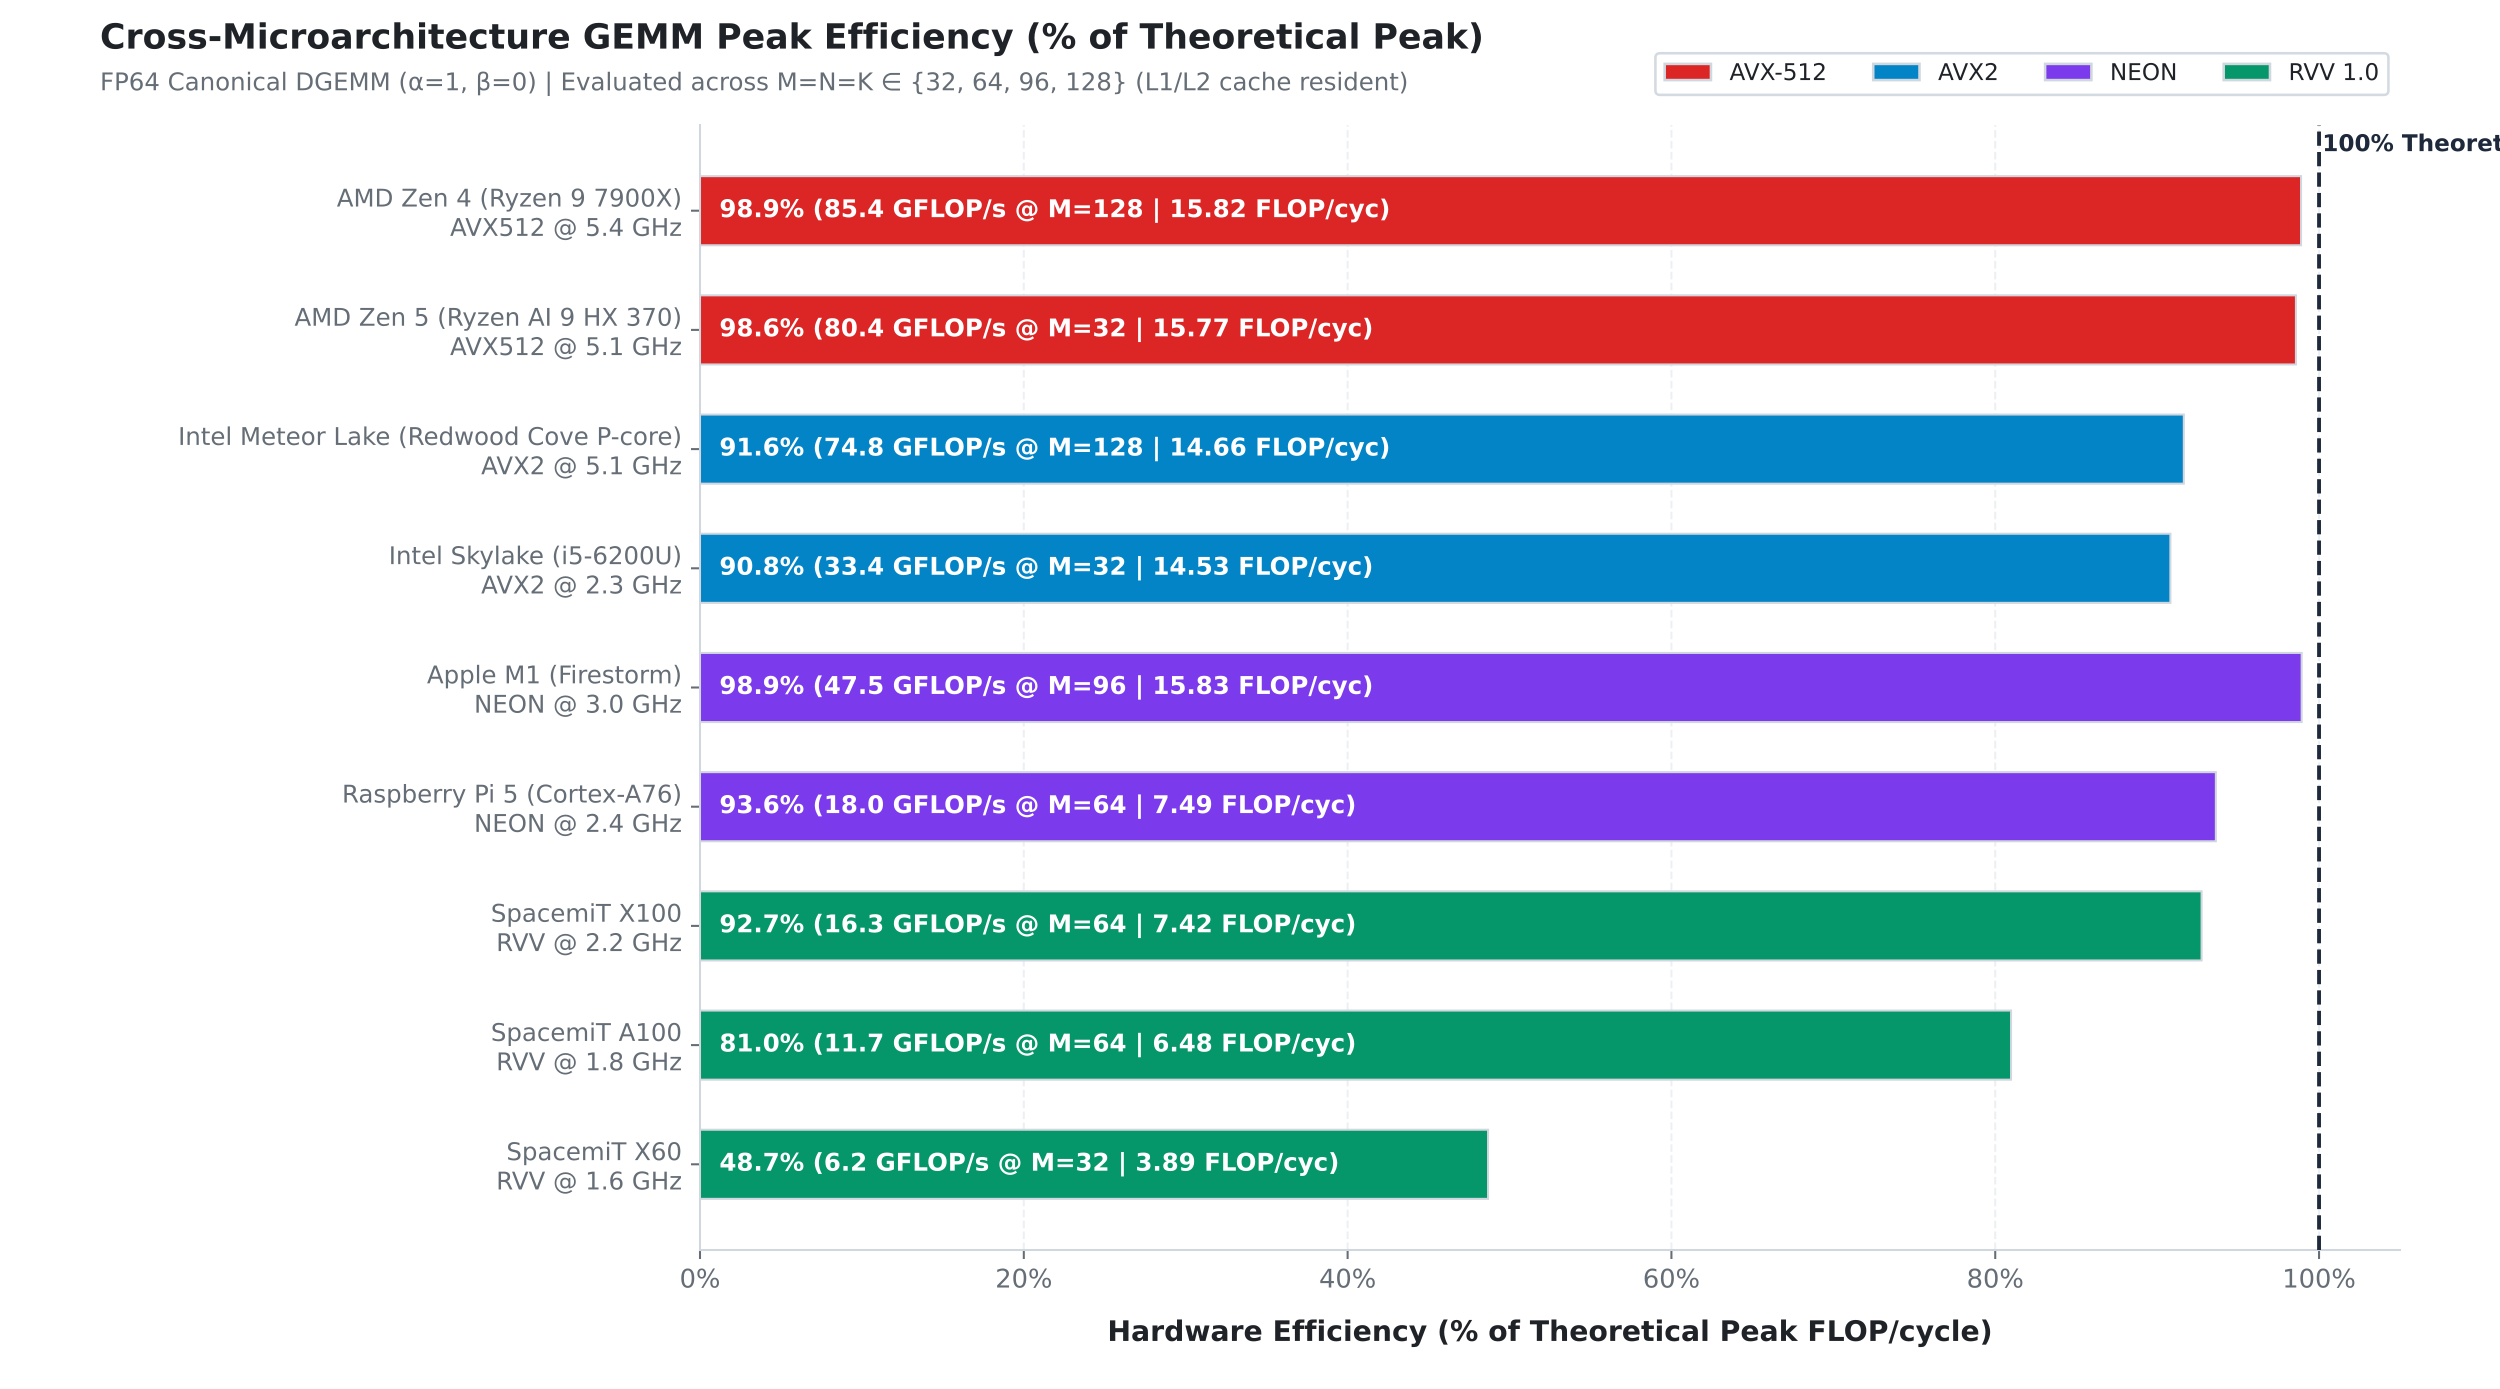
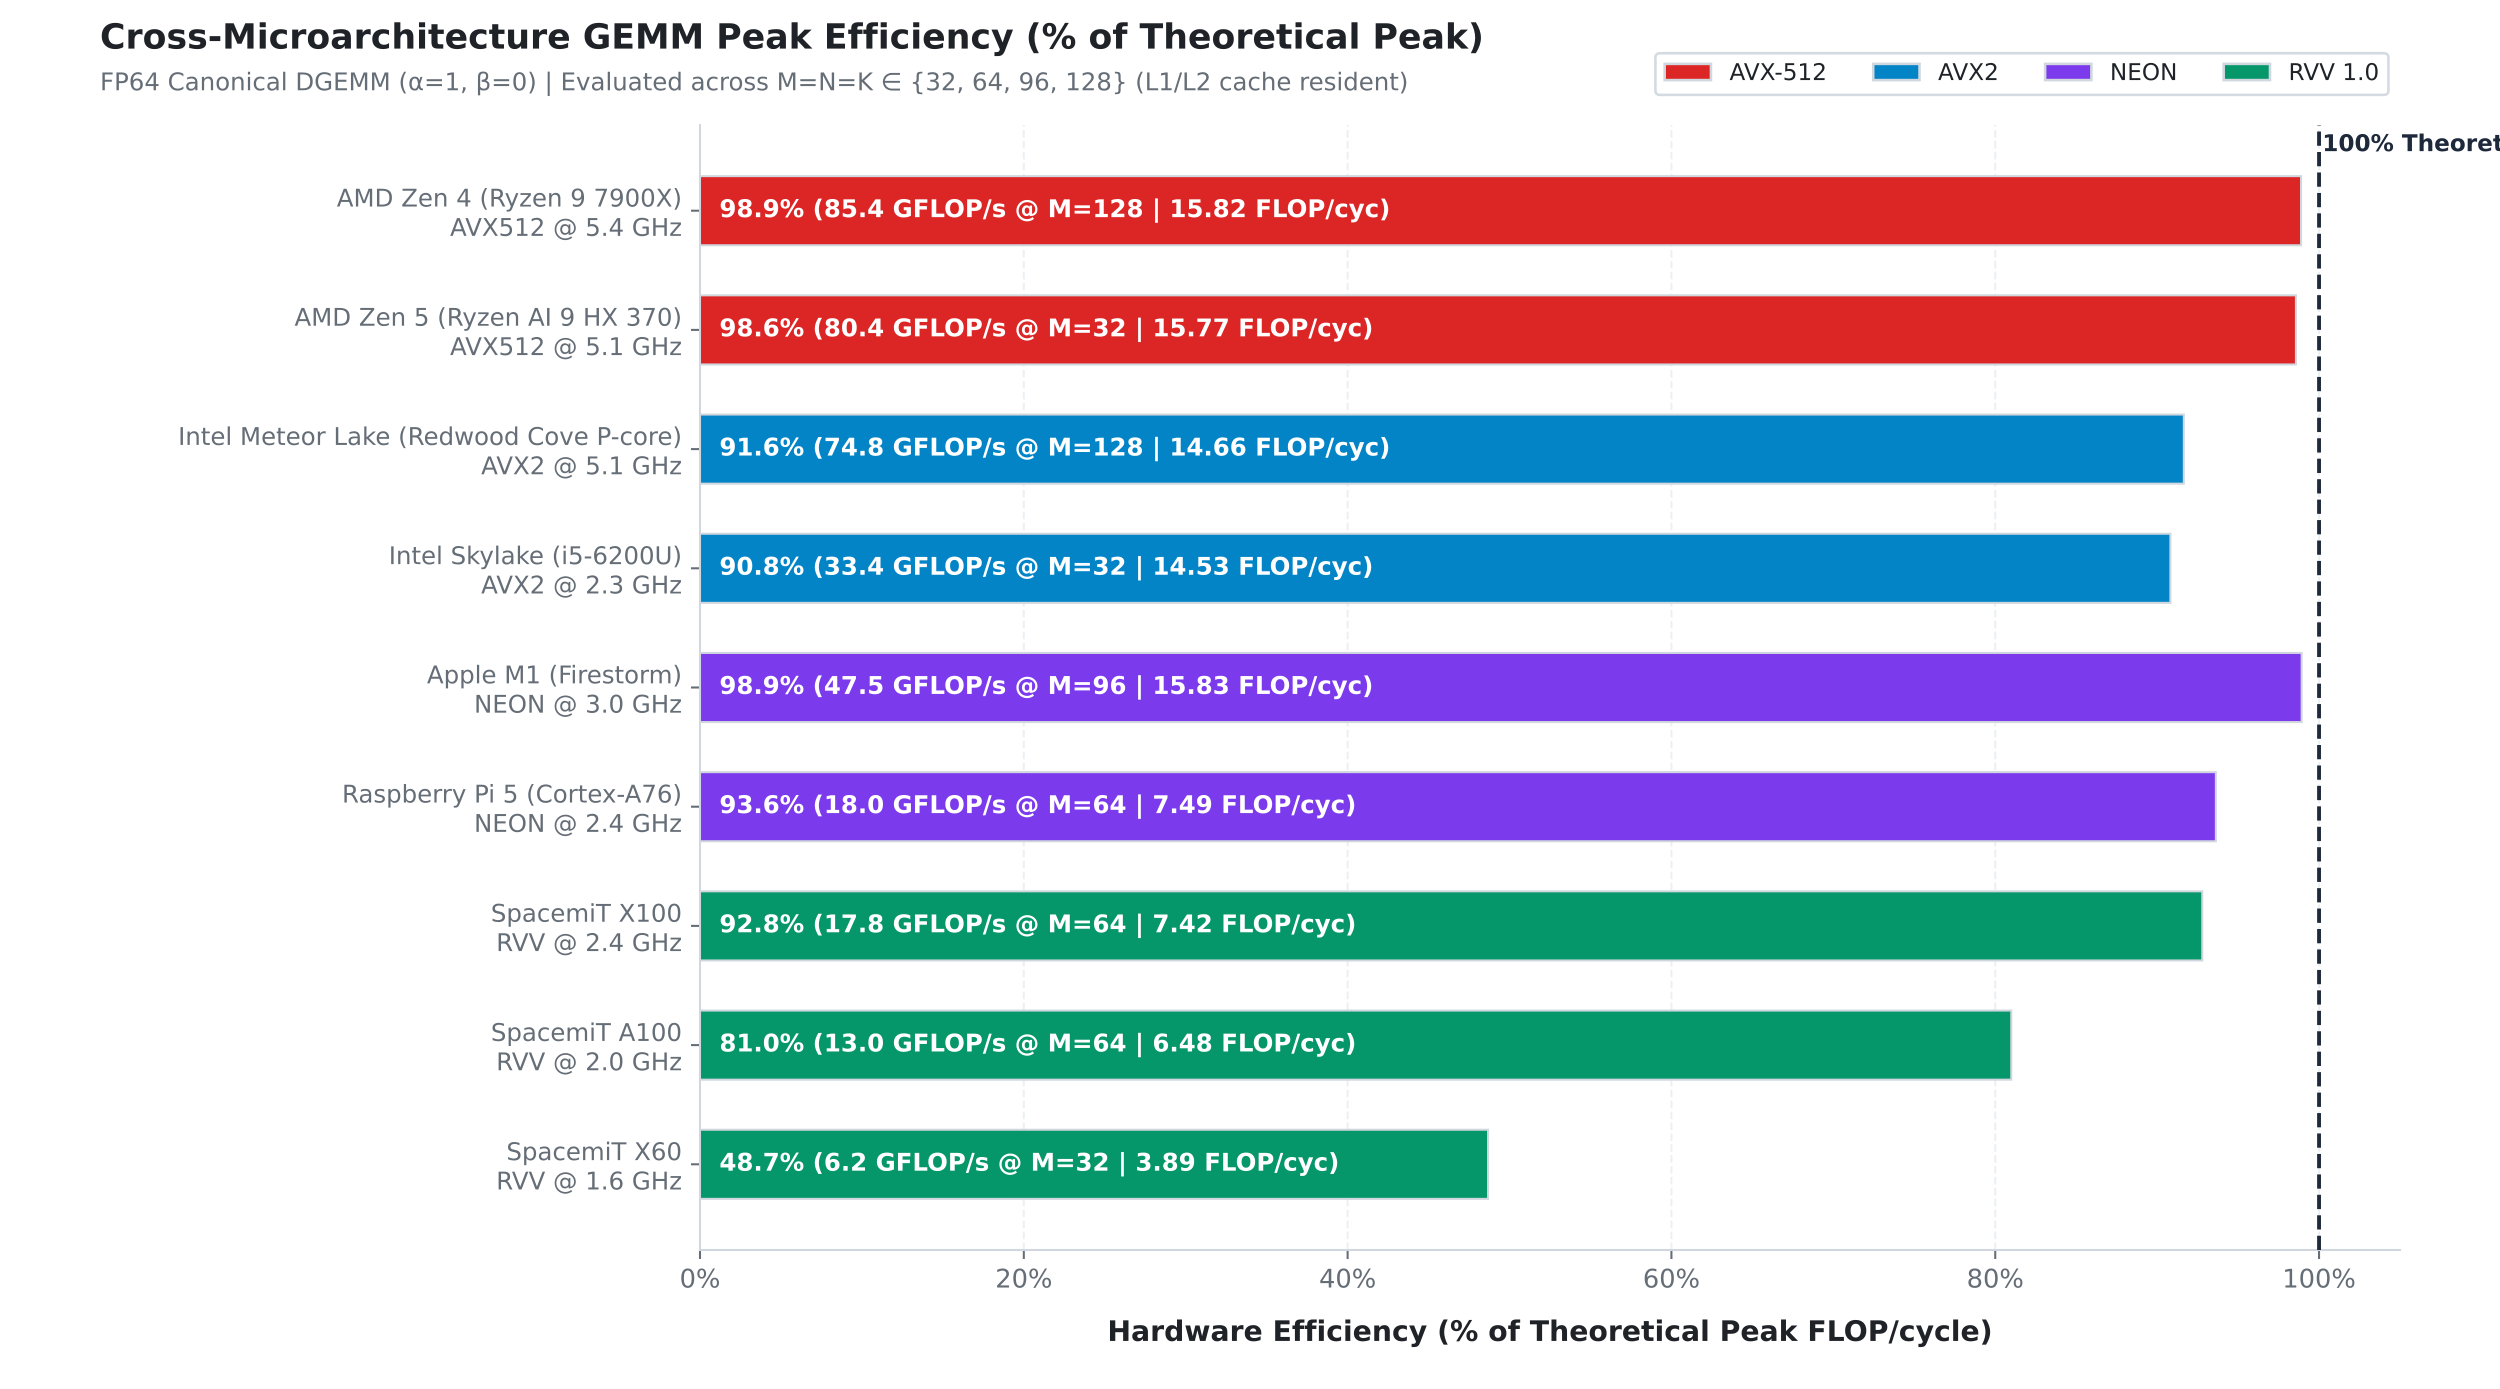
<svg xmlns="http://www.w3.org/2000/svg" xmlns:xlink="http://www.w3.org/1999/xlink" width="972pt" height="540pt" viewBox="0 0 972 540" version="1.1">
  <defs>
    <style type="text/css">*{stroke-linejoin: round; stroke-linecap: butt}</style>
  </defs>
  <g id="figure_1">
    <g id="patch_1">
      <path d="M 0 540  L 972 540  L 972 0  L 0 0  z " style="fill: #ffffff" />
    </g>
    <g id="axes_1">
      <g id="patch_2">
        <path d="M 272.16 486  L 933.12 486  L 933.12 48.6  L 272.16 48.6  z " style="fill: #ffffff" />
      </g>
      <g id="matplotlib.axis_1">
        <g id="xtick_1">
          <g id="line2d_1">
-             <path d="M 272.16 486  L 272.16 48.6  " clip-path="url(#p74687eedeb)" style="fill: none; stroke-dasharray: 2.96,1.28; stroke-dashoffset: 0; stroke: #eaeef2; stroke-opacity: 0.9; stroke-width: 0.8" />
+             <path d="M 272.16 486  L 272.16 48.6  " clip-path="url(#pdc2812dee9)" style="fill: none; stroke-dasharray: 2.96,1.28; stroke-dashoffset: 0; stroke: #eaeef2; stroke-opacity: 0.9; stroke-width: 0.8" />
          </g>
          <g id="line2d_2">
            <defs>
-               <path id="m4cb1080e74" d="M 0 0  L 0 3.5  " style="stroke: #656d76; stroke-width: 0.8" />
+               <path id="m95b0e97603" d="M 0 0  L 0 3.5  " style="stroke: #656d76; stroke-width: 0.8" />
            </defs>
            <g>
-               <use xlink:href="#m4cb1080e74" x="272.16" y="486" style="fill: #656d76; stroke: #656d76; stroke-width: 0.8" />
+               <use xlink:href="#m95b0e97603" x="272.16" y="486" style="fill: #656d76; stroke: #656d76; stroke-width: 0.8" />
            </g>
          </g>
          <g id="text_1">
            <text style="font-size: 10px; font-family: 'DejaVu Sans', 'Liberation Sans', 'Helvetica', 'Arial', sans-serif; text-anchor: middle; fill: #656d76" x="272.16" y="500.598" transform="rotate(-0 272.16 500.5977)">0%</text>
          </g>
        </g>
        <g id="xtick_2">
          <g id="line2d_3">
-             <path d="M 398.057 486  L 398.057 48.6  " clip-path="url(#p74687eedeb)" style="fill: none; stroke-dasharray: 2.96,1.28; stroke-dashoffset: 0; stroke: #eaeef2; stroke-opacity: 0.9; stroke-width: 0.8" />
+             <path d="M 398.057 486  L 398.057 48.6  " clip-path="url(#pdc2812dee9)" style="fill: none; stroke-dasharray: 2.96,1.28; stroke-dashoffset: 0; stroke: #eaeef2; stroke-opacity: 0.9; stroke-width: 0.8" />
          </g>
          <g id="line2d_4">
            <g>
-               <use xlink:href="#m4cb1080e74" x="398.057" y="486" style="fill: #656d76; stroke: #656d76; stroke-width: 0.8" />
+               <use xlink:href="#m95b0e97603" x="398.057" y="486" style="fill: #656d76; stroke: #656d76; stroke-width: 0.8" />
            </g>
          </g>
          <g id="text_2">
            <text style="font-size: 10px; font-family: 'DejaVu Sans', 'Liberation Sans', 'Helvetica', 'Arial', sans-serif; text-anchor: middle; fill: #656d76" x="398.057" y="500.598" transform="rotate(-0 398.0571 500.5977)">20%</text>
          </g>
        </g>
        <g id="xtick_3">
          <g id="line2d_5">
-             <path d="M 523.954 486  L 523.954 48.6  " clip-path="url(#p74687eedeb)" style="fill: none; stroke-dasharray: 2.96,1.28; stroke-dashoffset: 0; stroke: #eaeef2; stroke-opacity: 0.9; stroke-width: 0.8" />
+             <path d="M 523.954 486  L 523.954 48.6  " clip-path="url(#pdc2812dee9)" style="fill: none; stroke-dasharray: 2.96,1.28; stroke-dashoffset: 0; stroke: #eaeef2; stroke-opacity: 0.9; stroke-width: 0.8" />
          </g>
          <g id="line2d_6">
            <g>
-               <use xlink:href="#m4cb1080e74" x="523.954" y="486" style="fill: #656d76; stroke: #656d76; stroke-width: 0.8" />
+               <use xlink:href="#m95b0e97603" x="523.954" y="486" style="fill: #656d76; stroke: #656d76; stroke-width: 0.8" />
            </g>
          </g>
          <g id="text_3">
            <text style="font-size: 10px; font-family: 'DejaVu Sans', 'Liberation Sans', 'Helvetica', 'Arial', sans-serif; text-anchor: middle; fill: #656d76" x="523.954" y="500.598" transform="rotate(-0 523.9543 500.5977)">40%</text>
          </g>
        </g>
        <g id="xtick_4">
          <g id="line2d_7">
-             <path d="M 649.851 486  L 649.851 48.6  " clip-path="url(#p74687eedeb)" style="fill: none; stroke-dasharray: 2.96,1.28; stroke-dashoffset: 0; stroke: #eaeef2; stroke-opacity: 0.9; stroke-width: 0.8" />
+             <path d="M 649.851 486  L 649.851 48.6  " clip-path="url(#pdc2812dee9)" style="fill: none; stroke-dasharray: 2.96,1.28; stroke-dashoffset: 0; stroke: #eaeef2; stroke-opacity: 0.9; stroke-width: 0.8" />
          </g>
          <g id="line2d_8">
            <g>
-               <use xlink:href="#m4cb1080e74" x="649.851" y="486" style="fill: #656d76; stroke: #656d76; stroke-width: 0.8" />
+               <use xlink:href="#m95b0e97603" x="649.851" y="486" style="fill: #656d76; stroke: #656d76; stroke-width: 0.8" />
            </g>
          </g>
          <g id="text_4">
            <text style="font-size: 10px; font-family: 'DejaVu Sans', 'Liberation Sans', 'Helvetica', 'Arial', sans-serif; text-anchor: middle; fill: #656d76" x="649.851" y="500.598" transform="rotate(-0 649.8514 500.5977)">60%</text>
          </g>
        </g>
        <g id="xtick_5">
          <g id="line2d_9">
-             <path d="M 775.749 486  L 775.749 48.6  " clip-path="url(#p74687eedeb)" style="fill: none; stroke-dasharray: 2.96,1.28; stroke-dashoffset: 0; stroke: #eaeef2; stroke-opacity: 0.9; stroke-width: 0.8" />
+             <path d="M 775.749 486  L 775.749 48.6  " clip-path="url(#pdc2812dee9)" style="fill: none; stroke-dasharray: 2.96,1.28; stroke-dashoffset: 0; stroke: #eaeef2; stroke-opacity: 0.9; stroke-width: 0.8" />
          </g>
          <g id="line2d_10">
            <g>
-               <use xlink:href="#m4cb1080e74" x="775.749" y="486" style="fill: #656d76; stroke: #656d76; stroke-width: 0.8" />
+               <use xlink:href="#m95b0e97603" x="775.749" y="486" style="fill: #656d76; stroke: #656d76; stroke-width: 0.8" />
            </g>
          </g>
          <g id="text_5">
            <text style="font-size: 10px; font-family: 'DejaVu Sans', 'Liberation Sans', 'Helvetica', 'Arial', sans-serif; text-anchor: middle; fill: #656d76" x="775.749" y="500.598" transform="rotate(-0 775.7486 500.5977)">80%</text>
          </g>
        </g>
        <g id="xtick_6">
          <g id="line2d_11">
-             <path d="M 901.646 486  L 901.646 48.6  " clip-path="url(#p74687eedeb)" style="fill: none; stroke-dasharray: 2.96,1.28; stroke-dashoffset: 0; stroke: #eaeef2; stroke-opacity: 0.9; stroke-width: 0.8" />
+             <path d="M 901.646 486  L 901.646 48.6  " clip-path="url(#pdc2812dee9)" style="fill: none; stroke-dasharray: 2.96,1.28; stroke-dashoffset: 0; stroke: #eaeef2; stroke-opacity: 0.9; stroke-width: 0.8" />
          </g>
          <g id="line2d_12">
            <g>
-               <use xlink:href="#m4cb1080e74" x="901.646" y="486" style="fill: #656d76; stroke: #656d76; stroke-width: 0.8" />
+               <use xlink:href="#m95b0e97603" x="901.646" y="486" style="fill: #656d76; stroke: #656d76; stroke-width: 0.8" />
            </g>
          </g>
          <g id="text_6">
            <text style="font-size: 10px; font-family: 'DejaVu Sans', 'Liberation Sans', 'Helvetica', 'Arial', sans-serif; text-anchor: middle; fill: #656d76" x="901.646" y="500.598" transform="rotate(-0 901.6457 500.5977)">100%</text>
          </g>
        </g>
        <g id="text_7">
          <text style="font-weight: 700; font-size: 11px; font-family: 'DejaVu Sans', 'Liberation Sans', 'Helvetica', 'Arial', sans-serif; text-anchor: middle; fill: #1f2328" x="602.64" y="521.358" transform="rotate(-0 602.64 521.3583)">Hardware Efficiency (% of Theoretical Peak FLOP/cycle)</text>
        </g>
      </g>
      <g id="matplotlib.axis_2">
        <g id="ytick_1">
          <g id="line2d_13">
            <defs>
-               <path id="m3971e73757" d="M 0 0  L -3.5 0  " style="stroke: #656d76; stroke-width: 0.8" />
+               <path id="m29e469d301" d="M 0 0  L -3.5 0  " style="stroke: #656d76; stroke-width: 0.8" />
            </defs>
            <g>
-               <use xlink:href="#m3971e73757" x="272.16" y="452.678" style="fill: #656d76; stroke: #656d76; stroke-width: 0.8" />
+               <use xlink:href="#m29e469d301" x="272.16" y="452.678" style="fill: #656d76; stroke: #656d76; stroke-width: 0.8" />
            </g>
          </g>
          <g id="text_8">
            <text style="font-size: 9.5px; font-family: 'DejaVu Sans', 'Liberation Sans', 'Helvetica', 'Arial', sans-serif; fill: #656d76" transform="translate(196.8966 451.0621)">SpacemiT X60</text>
            <text style="font-size: 9.5px; font-family: 'DejaVu Sans', 'Liberation Sans', 'Helvetica', 'Arial', sans-serif; fill: #656d76" transform="translate(192.9244 462.4639)">RVV @ 1.6 GHz</text>
          </g>
        </g>
        <g id="ytick_2">
          <g id="line2d_14">
            <g>
-               <use xlink:href="#m3971e73757" x="272.16" y="406.334" style="fill: #656d76; stroke: #656d76; stroke-width: 0.8" />
+               <use xlink:href="#m29e469d301" x="272.16" y="406.334" style="fill: #656d76; stroke: #656d76; stroke-width: 0.8" />
            </g>
          </g>
          <g id="text_9">
            <text style="font-size: 9.5px; font-family: 'DejaVu Sans', 'Liberation Sans', 'Helvetica', 'Arial', sans-serif; fill: #656d76" transform="translate(190.8611 404.7175)">SpacemiT A100</text>
-             <text style="font-size: 9.5px; font-family: 'DejaVu Sans', 'Liberation Sans', 'Helvetica', 'Arial', sans-serif; fill: #656d76" transform="translate(192.9244 416.1193)">RVV @ 1.8 GHz</text>
+             <text style="font-size: 9.5px; font-family: 'DejaVu Sans', 'Liberation Sans', 'Helvetica', 'Arial', sans-serif; fill: #656d76" transform="translate(192.9244 416.1193)">RVV @ 2.0 GHz</text>
          </g>
        </g>
        <g id="ytick_3">
          <g id="line2d_15">
            <g>
-               <use xlink:href="#m3971e73757" x="272.16" y="359.989" style="fill: #656d76; stroke: #656d76; stroke-width: 0.8" />
+               <use xlink:href="#m29e469d301" x="272.16" y="359.989" style="fill: #656d76; stroke: #656d76; stroke-width: 0.8" />
            </g>
          </g>
          <g id="text_10">
            <text style="font-size: 9.5px; font-family: 'DejaVu Sans', 'Liberation Sans', 'Helvetica', 'Arial', sans-serif; fill: #656d76" transform="translate(190.8522 358.3729)">SpacemiT X100</text>
-             <text style="font-size: 9.5px; font-family: 'DejaVu Sans', 'Liberation Sans', 'Helvetica', 'Arial', sans-serif; fill: #656d76" transform="translate(192.9244 369.7748)">RVV @ 2.2 GHz</text>
+             <text style="font-size: 9.5px; font-family: 'DejaVu Sans', 'Liberation Sans', 'Helvetica', 'Arial', sans-serif; fill: #656d76" transform="translate(192.9244 369.7748)">RVV @ 2.4 GHz</text>
          </g>
        </g>
        <g id="ytick_4">
          <g id="line2d_16">
            <g>
-               <use xlink:href="#m3971e73757" x="272.16" y="313.645" style="fill: #656d76; stroke: #656d76; stroke-width: 0.8" />
+               <use xlink:href="#m29e469d301" x="272.16" y="313.645" style="fill: #656d76; stroke: #656d76; stroke-width: 0.8" />
            </g>
          </g>
          <g id="text_11">
            <text style="font-size: 9.5px; font-family: 'DejaVu Sans', 'Liberation Sans', 'Helvetica', 'Arial', sans-serif; fill: #656d76" transform="translate(132.966 312.0284)">Raspberry Pi 5 (Cortex-A76)</text>
            <text style="font-size: 9.5px; font-family: 'DejaVu Sans', 'Liberation Sans', 'Helvetica', 'Arial', sans-serif; fill: #656d76" transform="translate(184.3076 323.4302)">NEON @ 2.4 GHz</text>
          </g>
        </g>
        <g id="ytick_5">
          <g id="line2d_17">
            <g>
-               <use xlink:href="#m3971e73757" x="272.16" y="267.3" style="fill: #656d76; stroke: #656d76; stroke-width: 0.8" />
+               <use xlink:href="#m29e469d301" x="272.16" y="267.3" style="fill: #656d76; stroke: #656d76; stroke-width: 0.8" />
            </g>
          </g>
          <g id="text_12">
            <text style="font-size: 9.5px; font-family: 'DejaVu Sans', 'Liberation Sans', 'Helvetica', 'Arial', sans-serif; fill: #656d76" transform="translate(165.9904 265.6838)">Apple M1 (Firestorm)</text>
            <text style="font-size: 9.5px; font-family: 'DejaVu Sans', 'Liberation Sans', 'Helvetica', 'Arial', sans-serif; fill: #656d76" transform="translate(184.3076 277.0856)">NEON @ 3.0 GHz</text>
          </g>
        </g>
        <g id="ytick_6">
          <g id="line2d_18">
            <g>
-               <use xlink:href="#m3971e73757" x="272.16" y="220.955" style="fill: #656d76; stroke: #656d76; stroke-width: 0.8" />
+               <use xlink:href="#m29e469d301" x="272.16" y="220.955" style="fill: #656d76; stroke: #656d76; stroke-width: 0.8" />
            </g>
          </g>
          <g id="text_13">
            <text style="font-size: 9.5px; font-family: 'DejaVu Sans', 'Liberation Sans', 'Helvetica', 'Arial', sans-serif; fill: #656d76" transform="translate(151.1496 219.3392)">Intel Skylake (i5-6200U)</text>
            <text style="font-size: 9.5px; font-family: 'DejaVu Sans', 'Liberation Sans', 'Helvetica', 'Arial', sans-serif; fill: #656d76" transform="translate(187.0611 230.7411)">AVX2 @ 2.3 GHz</text>
          </g>
        </g>
        <g id="ytick_7">
          <g id="line2d_19">
            <g>
-               <use xlink:href="#m3971e73757" x="272.16" y="174.611" style="fill: #656d76; stroke: #656d76; stroke-width: 0.8" />
+               <use xlink:href="#m29e469d301" x="272.16" y="174.611" style="fill: #656d76; stroke: #656d76; stroke-width: 0.8" />
            </g>
          </g>
          <g id="text_14">
            <text style="font-size: 9.5px; font-family: 'DejaVu Sans', 'Liberation Sans', 'Helvetica', 'Arial', sans-serif; fill: #656d76" transform="translate(69.24922 172.9947)">Intel Meteor Lake (Redwood Cove P-core)</text>
            <text style="font-size: 9.5px; font-family: 'DejaVu Sans', 'Liberation Sans', 'Helvetica', 'Arial', sans-serif; fill: #656d76" transform="translate(187.0611 184.3965)">AVX2 @ 5.1 GHz</text>
          </g>
        </g>
        <g id="ytick_8">
          <g id="line2d_20">
            <g>
-               <use xlink:href="#m3971e73757" x="272.16" y="128.266" style="fill: #656d76; stroke: #656d76; stroke-width: 0.8" />
+               <use xlink:href="#m29e469d301" x="272.16" y="128.266" style="fill: #656d76; stroke: #656d76; stroke-width: 0.8" />
            </g>
          </g>
          <g id="text_15">
            <text style="font-size: 9.5px; font-family: 'DejaVu Sans', 'Liberation Sans', 'Helvetica', 'Arial', sans-serif; fill: #656d76" transform="translate(114.4974 126.6497)">AMD Zen 5 (Ryzen AI 9 HX 370)</text>
            <text style="font-size: 9.5px; font-family: 'DejaVu Sans', 'Liberation Sans', 'Helvetica', 'Arial', sans-serif; fill: #656d76" transform="translate(174.9723 138.0516)">AVX512 @ 5.1 GHz</text>
          </g>
        </g>
        <g id="ytick_9">
          <g id="line2d_21">
            <g>
-               <use xlink:href="#m3971e73757" x="272.16" y="81.922" style="fill: #656d76; stroke: #656d76; stroke-width: 0.8" />
+               <use xlink:href="#m29e469d301" x="272.16" y="81.922" style="fill: #656d76; stroke: #656d76; stroke-width: 0.8" />
            </g>
          </g>
          <g id="text_16">
            <text style="font-size: 9.5px; font-family: 'DejaVu Sans', 'Liberation Sans', 'Helvetica', 'Arial', sans-serif; fill: #656d76" transform="translate(130.9369 80.30517)">AMD Zen 4 (Ryzen 9 7900X)</text>
            <text style="font-size: 9.5px; font-family: 'DejaVu Sans', 'Liberation Sans', 'Helvetica', 'Arial', sans-serif; fill: #656d76" transform="translate(174.9723 91.70702)">AVX512 @ 5.4 GHz</text>
          </g>
        </g>
      </g>
      <g id="patch_3">
        <path d="M 272.16 486  L 272.16 48.6  " style="fill: none; stroke: #d0d7de; stroke-width: 0.8; stroke-linejoin: miter; stroke-linecap: square" />
      </g>
      <g id="patch_4">
        <path d="M 272.16 486  L 933.12 486  " style="fill: none; stroke: #d0d7de; stroke-width: 0.8; stroke-linejoin: miter; stroke-linecap: square" />
      </g>
      <g id="patch_5">
-         <path d="M 272.16 466.118  L 578.55 466.118  L 578.55 439.238  L 272.16 439.238  z " clip-path="url(#p74687eedeb)" style="fill: #059669; stroke: #d0d7de; stroke-width: 0.8; stroke-linejoin: miter" />
+         <path d="M 272.16 466.118  L 578.55 466.118  L 578.55 439.238  L 272.16 439.238  z " clip-path="url(#pdc2812dee9)" style="fill: #059669; stroke: #d0d7de; stroke-width: 0.8; stroke-linejoin: miter" />
      </g>
      <g id="patch_6">
-         <path d="M 272.16 419.774  L 781.899 419.774  L 781.899 392.894  L 272.16 392.894  z " clip-path="url(#p74687eedeb)" style="fill: #059669; stroke: #d0d7de; stroke-width: 0.8; stroke-linejoin: miter" />
+         <path d="M 272.16 419.774  L 781.992 419.774  L 781.992 392.894  L 272.16 392.894  z " clip-path="url(#pdc2812dee9)" style="fill: #059669; stroke: #d0d7de; stroke-width: 0.8; stroke-linejoin: miter" />
      </g>
      <g id="patch_7">
-         <path d="M 272.16 373.429  L 855.976 373.429  L 855.976 346.549  L 272.16 346.549  z " clip-path="url(#p74687eedeb)" style="fill: #059669; stroke: #d0d7de; stroke-width: 0.8; stroke-linejoin: miter" />
+         <path d="M 272.16 373.429  L 856.241 373.429  L 856.241 346.549  L 272.16 346.549  z " clip-path="url(#pdc2812dee9)" style="fill: #059669; stroke: #d0d7de; stroke-width: 0.8; stroke-linejoin: miter" />
      </g>
      <g id="patch_8">
-         <path d="M 272.16 327.084  L 861.526 327.084  L 861.526 300.205  L 272.16 300.205  z " clip-path="url(#p74687eedeb)" style="fill: #7c3aed; stroke: #d0d7de; stroke-width: 0.8; stroke-linejoin: miter" />
+         <path d="M 272.16 327.084  L 861.526 327.084  L 861.526 300.205  L 272.16 300.205  z " clip-path="url(#pdc2812dee9)" style="fill: #7c3aed; stroke: #d0d7de; stroke-width: 0.8; stroke-linejoin: miter" />
      </g>
      <g id="patch_9">
-         <path d="M 272.16 280.74  L 894.883 280.74  L 894.883 253.86  L 272.16 253.86  z " clip-path="url(#p74687eedeb)" style="fill: #7c3aed; stroke: #d0d7de; stroke-width: 0.8; stroke-linejoin: miter" />
+         <path d="M 272.16 280.74  L 894.883 280.74  L 894.883 253.86  L 272.16 253.86  z " clip-path="url(#pdc2812dee9)" style="fill: #7c3aed; stroke: #d0d7de; stroke-width: 0.8; stroke-linejoin: miter" />
      </g>
      <g id="patch_10">
-         <path d="M 272.16 234.395  L 843.846 234.395  L 843.846 207.516  L 272.16 207.516  z " clip-path="url(#p74687eedeb)" style="fill: #0284c7; stroke: #d0d7de; stroke-width: 0.8; stroke-linejoin: miter" />
+         <path d="M 272.16 234.395  L 843.846 234.395  L 843.846 207.516  L 272.16 207.516  z " clip-path="url(#pdc2812dee9)" style="fill: #0284c7; stroke: #d0d7de; stroke-width: 0.8; stroke-linejoin: miter" />
      </g>
      <g id="patch_11">
-         <path d="M 272.16 188.051  L 849.071 188.051  L 849.071 161.171  L 272.16 161.171  z " clip-path="url(#p74687eedeb)" style="fill: #0284c7; stroke: #d0d7de; stroke-width: 0.8; stroke-linejoin: miter" />
+         <path d="M 272.16 188.051  L 849.071 188.051  L 849.071 161.171  L 272.16 161.171  z " clip-path="url(#pdc2812dee9)" style="fill: #0284c7; stroke: #d0d7de; stroke-width: 0.8; stroke-linejoin: miter" />
      </g>
      <g id="patch_12">
-         <path d="M 272.16 141.706  L 892.662 141.706  L 892.662 114.826  L 272.16 114.826  z " clip-path="url(#p74687eedeb)" style="fill: #dc2626; stroke: #d0d7de; stroke-width: 0.8; stroke-linejoin: miter" />
+         <path d="M 272.16 141.706  L 892.662 141.706  L 892.662 114.826  L 272.16 114.826  z " clip-path="url(#pdc2812dee9)" style="fill: #dc2626; stroke: #d0d7de; stroke-width: 0.8; stroke-linejoin: miter" />
      </g>
      <g id="patch_13">
-         <path d="M 272.16 95.362  L 894.652 95.362  L 894.652 68.482  L 272.16 68.482  z " clip-path="url(#p74687eedeb)" style="fill: #dc2626; stroke: #d0d7de; stroke-width: 0.8; stroke-linejoin: miter" />
+         <path d="M 272.16 95.362  L 894.652 95.362  L 894.652 68.482  L 272.16 68.482  z " clip-path="url(#pdc2812dee9)" style="fill: #dc2626; stroke: #d0d7de; stroke-width: 0.8; stroke-linejoin: miter" />
      </g>
      <g id="line2d_22">
-         <path d="M 901.646 486  L 901.646 48.6  " clip-path="url(#p74687eedeb)" style="fill: none; stroke-dasharray: 5.55,2.4; stroke-dashoffset: 0; stroke: #1e293b; stroke-width: 1.5" />
+         <path d="M 901.646 486  L 901.646 48.6  " clip-path="url(#pdc2812dee9)" style="fill: none; stroke-dasharray: 5.55,2.4; stroke-dashoffset: 0; stroke: #1e293b; stroke-width: 1.5" />
      </g>
      <g id="text_17">
        <text style="font-weight: 700; font-size: 9px; font-family: 'DejaVu Sans', 'Liberation Sans', 'Helvetica', 'Arial', sans-serif; text-anchor: start; fill: #1e293b" x="902.905" y="58.77" transform="rotate(-0 902.9047 58.77047)">100% Theoretical Peak</text>
      </g>
      <g id="text_18">
        <text style="font-weight: 700; font-size: 9.5px; font-family: 'DejaVu Sans', 'Liberation Sans', 'Helvetica', 'Arial', sans-serif; text-anchor: start; fill: #ffffff" x="279.714" y="455.167" transform="rotate(-0 279.7138 455.1672)"> 48.7%  (6.2 GFLOP/s @ M=32 | 3.89 FLOP/cyc)</text>
      </g>
      <g id="text_19">
-         <text style="font-weight: 700; font-size: 9.5px; font-family: 'DejaVu Sans', 'Liberation Sans', 'Helvetica', 'Arial', sans-serif; text-anchor: start; fill: #ffffff" x="279.714" y="408.823" transform="rotate(-0 279.7138 408.8226)"> 81.0%  (11.7 GFLOP/s @ M=64 | 6.48 FLOP/cyc)</text>
+         <text style="font-weight: 700; font-size: 9.5px; font-family: 'DejaVu Sans', 'Liberation Sans', 'Helvetica', 'Arial', sans-serif; text-anchor: start; fill: #ffffff" x="279.714" y="408.823" transform="rotate(-0 279.7138 408.8226)"> 81.0%  (13.0 GFLOP/s @ M=64 | 6.48 FLOP/cyc)</text>
      </g>
      <g id="text_20">
-         <text style="font-weight: 700; font-size: 9.5px; font-family: 'DejaVu Sans', 'Liberation Sans', 'Helvetica', 'Arial', sans-serif; text-anchor: start; fill: #ffffff" x="279.714" y="362.478" transform="rotate(-0 279.7138 362.4781)"> 92.7%  (16.3 GFLOP/s @ M=64 | 7.42 FLOP/cyc)</text>
+         <text style="font-weight: 700; font-size: 9.5px; font-family: 'DejaVu Sans', 'Liberation Sans', 'Helvetica', 'Arial', sans-serif; text-anchor: start; fill: #ffffff" x="279.714" y="362.478" transform="rotate(-0 279.7138 362.4781)"> 92.8%  (17.8 GFLOP/s @ M=64 | 7.42 FLOP/cyc)</text>
      </g>
      <g id="text_21">
        <text style="font-weight: 700; font-size: 9.5px; font-family: 'DejaVu Sans', 'Liberation Sans', 'Helvetica', 'Arial', sans-serif; text-anchor: start; fill: #ffffff" x="279.714" y="316.133" transform="rotate(-0 279.7138 316.1335)"> 93.6%  (18.0 GFLOP/s @ M=64 | 7.49 FLOP/cyc)</text>
      </g>
      <g id="text_22">
        <text style="font-weight: 700; font-size: 9.5px; font-family: 'DejaVu Sans', 'Liberation Sans', 'Helvetica', 'Arial', sans-serif; text-anchor: start; fill: #ffffff" x="279.714" y="269.789" transform="rotate(-0 279.7138 269.7889)"> 98.9%  (47.5 GFLOP/s @ M=96 | 15.83 FLOP/cyc)</text>
      </g>
      <g id="text_23">
        <text style="font-weight: 700; font-size: 9.5px; font-family: 'DejaVu Sans', 'Liberation Sans', 'Helvetica', 'Arial', sans-serif; text-anchor: start; fill: #ffffff" x="279.714" y="223.444" transform="rotate(-0 279.7138 223.4444)"> 90.8%  (33.4 GFLOP/s @ M=32 | 14.53 FLOP/cyc)</text>
      </g>
      <g id="text_24">
        <text style="font-weight: 700; font-size: 9.5px; font-family: 'DejaVu Sans', 'Liberation Sans', 'Helvetica', 'Arial', sans-serif; text-anchor: start; fill: #ffffff" x="279.714" y="177.1" transform="rotate(-0 279.7138 177.0998)"> 91.6%  (74.8 GFLOP/s @ M=128 | 14.66 FLOP/cyc)</text>
      </g>
      <g id="text_25">
        <text style="font-weight: 700; font-size: 9.5px; font-family: 'DejaVu Sans', 'Liberation Sans', 'Helvetica', 'Arial', sans-serif; text-anchor: start; fill: #ffffff" x="279.714" y="130.755" transform="rotate(-0 279.7138 130.7552)"> 98.6%  (80.4 GFLOP/s @ M=32 | 15.77 FLOP/cyc)</text>
      </g>
      <g id="text_26">
        <text style="font-weight: 700; font-size: 9.5px; font-family: 'DejaVu Sans', 'Liberation Sans', 'Helvetica', 'Arial', sans-serif; text-anchor: start; fill: #ffffff" x="279.714" y="84.411" transform="rotate(-0 279.7138 84.41067)"> 98.9%  (85.4 GFLOP/s @ M=128 | 15.82 FLOP/cyc)</text>
      </g>
    </g>
    <g id="text_27">
      <text style="font-weight: 700; font-size: 13.5px; font-family: 'DejaVu Sans', 'Liberation Sans', 'Helvetica', 'Arial', sans-serif; text-anchor: start; fill: #1f2328" x="38.88" y="18.9" transform="rotate(-0 38.88 18.9)">Cross-Microarchitecture GEMM Peak Efficiency (% of Theoretical Peak)</text>
    </g>
    <g id="text_28">
      <text style="font-size: 9.5px; font-family: 'DejaVu Sans', 'Liberation Sans', 'Helvetica', 'Arial', sans-serif; text-anchor: start; fill: #656d76" x="38.88" y="35.1" transform="rotate(-0 38.88 35.1)">FP64 Canonical DGEMM (α=1, β=0) | Evaluated across M=N=K ∈ {32, 64, 96, 128} (L1/L2 cache resident)</text>
    </g>
    <g id="legend_1">
      <g id="patch_14">
        <path d="M 645.425 36.901  L 926.82 36.901  Q 928.62 36.901 928.62 35.101  L 928.62 22.5  Q 928.62 20.7 926.82 20.7  L 645.425 20.7  Q 643.625 20.7 643.625 22.5  L 643.625 35.101  Q 643.625 36.901 645.425 36.901  z " style="fill: #ffffff; opacity: 0.92; stroke: #d0d7de; stroke-linejoin: miter" />
      </g>
      <g id="patch_15">
        <path d="M 647.225 31.139  L 665.225 31.139  L 665.225 24.839  L 647.225 24.839  z " style="fill: #dc2626; stroke: #d0d7de; stroke-linejoin: miter" />
      </g>
      <g id="text_29">
        <text style="font-size: 9px; font-family: 'DejaVu Sans', 'Liberation Sans', 'Helvetica', 'Arial', sans-serif; text-anchor: start; fill: #1f2328" x="672.425" y="31.139" transform="rotate(-0 672.4252 31.13859)">AVX-512</text>
      </g>
      <g id="patch_16">
        <path d="M 728.305 31.139  L 746.305 31.139  L 746.305 24.839  L 728.305 24.839  z " style="fill: #0284c7; stroke: #d0d7de; stroke-linejoin: miter" />
      </g>
      <g id="text_30">
        <text style="font-size: 9px; font-family: 'DejaVu Sans', 'Liberation Sans', 'Helvetica', 'Arial', sans-serif; text-anchor: start; fill: #1f2328" x="753.505" y="31.139" transform="rotate(-0 753.5053 31.13859)">AVX2</text>
      </g>
      <g id="patch_17">
        <path d="M 795.135 31.139  L 813.135 31.139  L 813.135 24.839  L 795.135 24.839  z " style="fill: #7c3aed; stroke: #d0d7de; stroke-linejoin: miter" />
      </g>
      <g id="text_31">
        <text style="font-size: 9px; font-family: 'DejaVu Sans', 'Liberation Sans', 'Helvetica', 'Arial', sans-serif; text-anchor: start; fill: #1f2328" x="820.335" y="31.139" transform="rotate(-0 820.3345 31.13859)">NEON</text>
      </g>
      <g id="patch_18">
        <path d="M 864.572 31.139  L 882.572 31.139  L 882.572 24.839  L 864.572 24.839  z " style="fill: #059669; stroke: #d0d7de; stroke-linejoin: miter" />
      </g>
      <g id="text_32">
        <text style="font-size: 9px; font-family: 'DejaVu Sans', 'Liberation Sans', 'Helvetica', 'Arial', sans-serif; text-anchor: start; fill: #1f2328" x="889.772" y="31.139" transform="rotate(-0 889.7723 31.13859)">RVV 1.0</text>
      </g>
    </g>
  </g>
  <defs>
-     <clipPath id="p74687eedeb">
+     <clipPath id="pdc2812dee9">
      <rect x="272.16" y="48.6" width="660.96" height="437.4" />
    </clipPath>
  </defs>
</svg>
